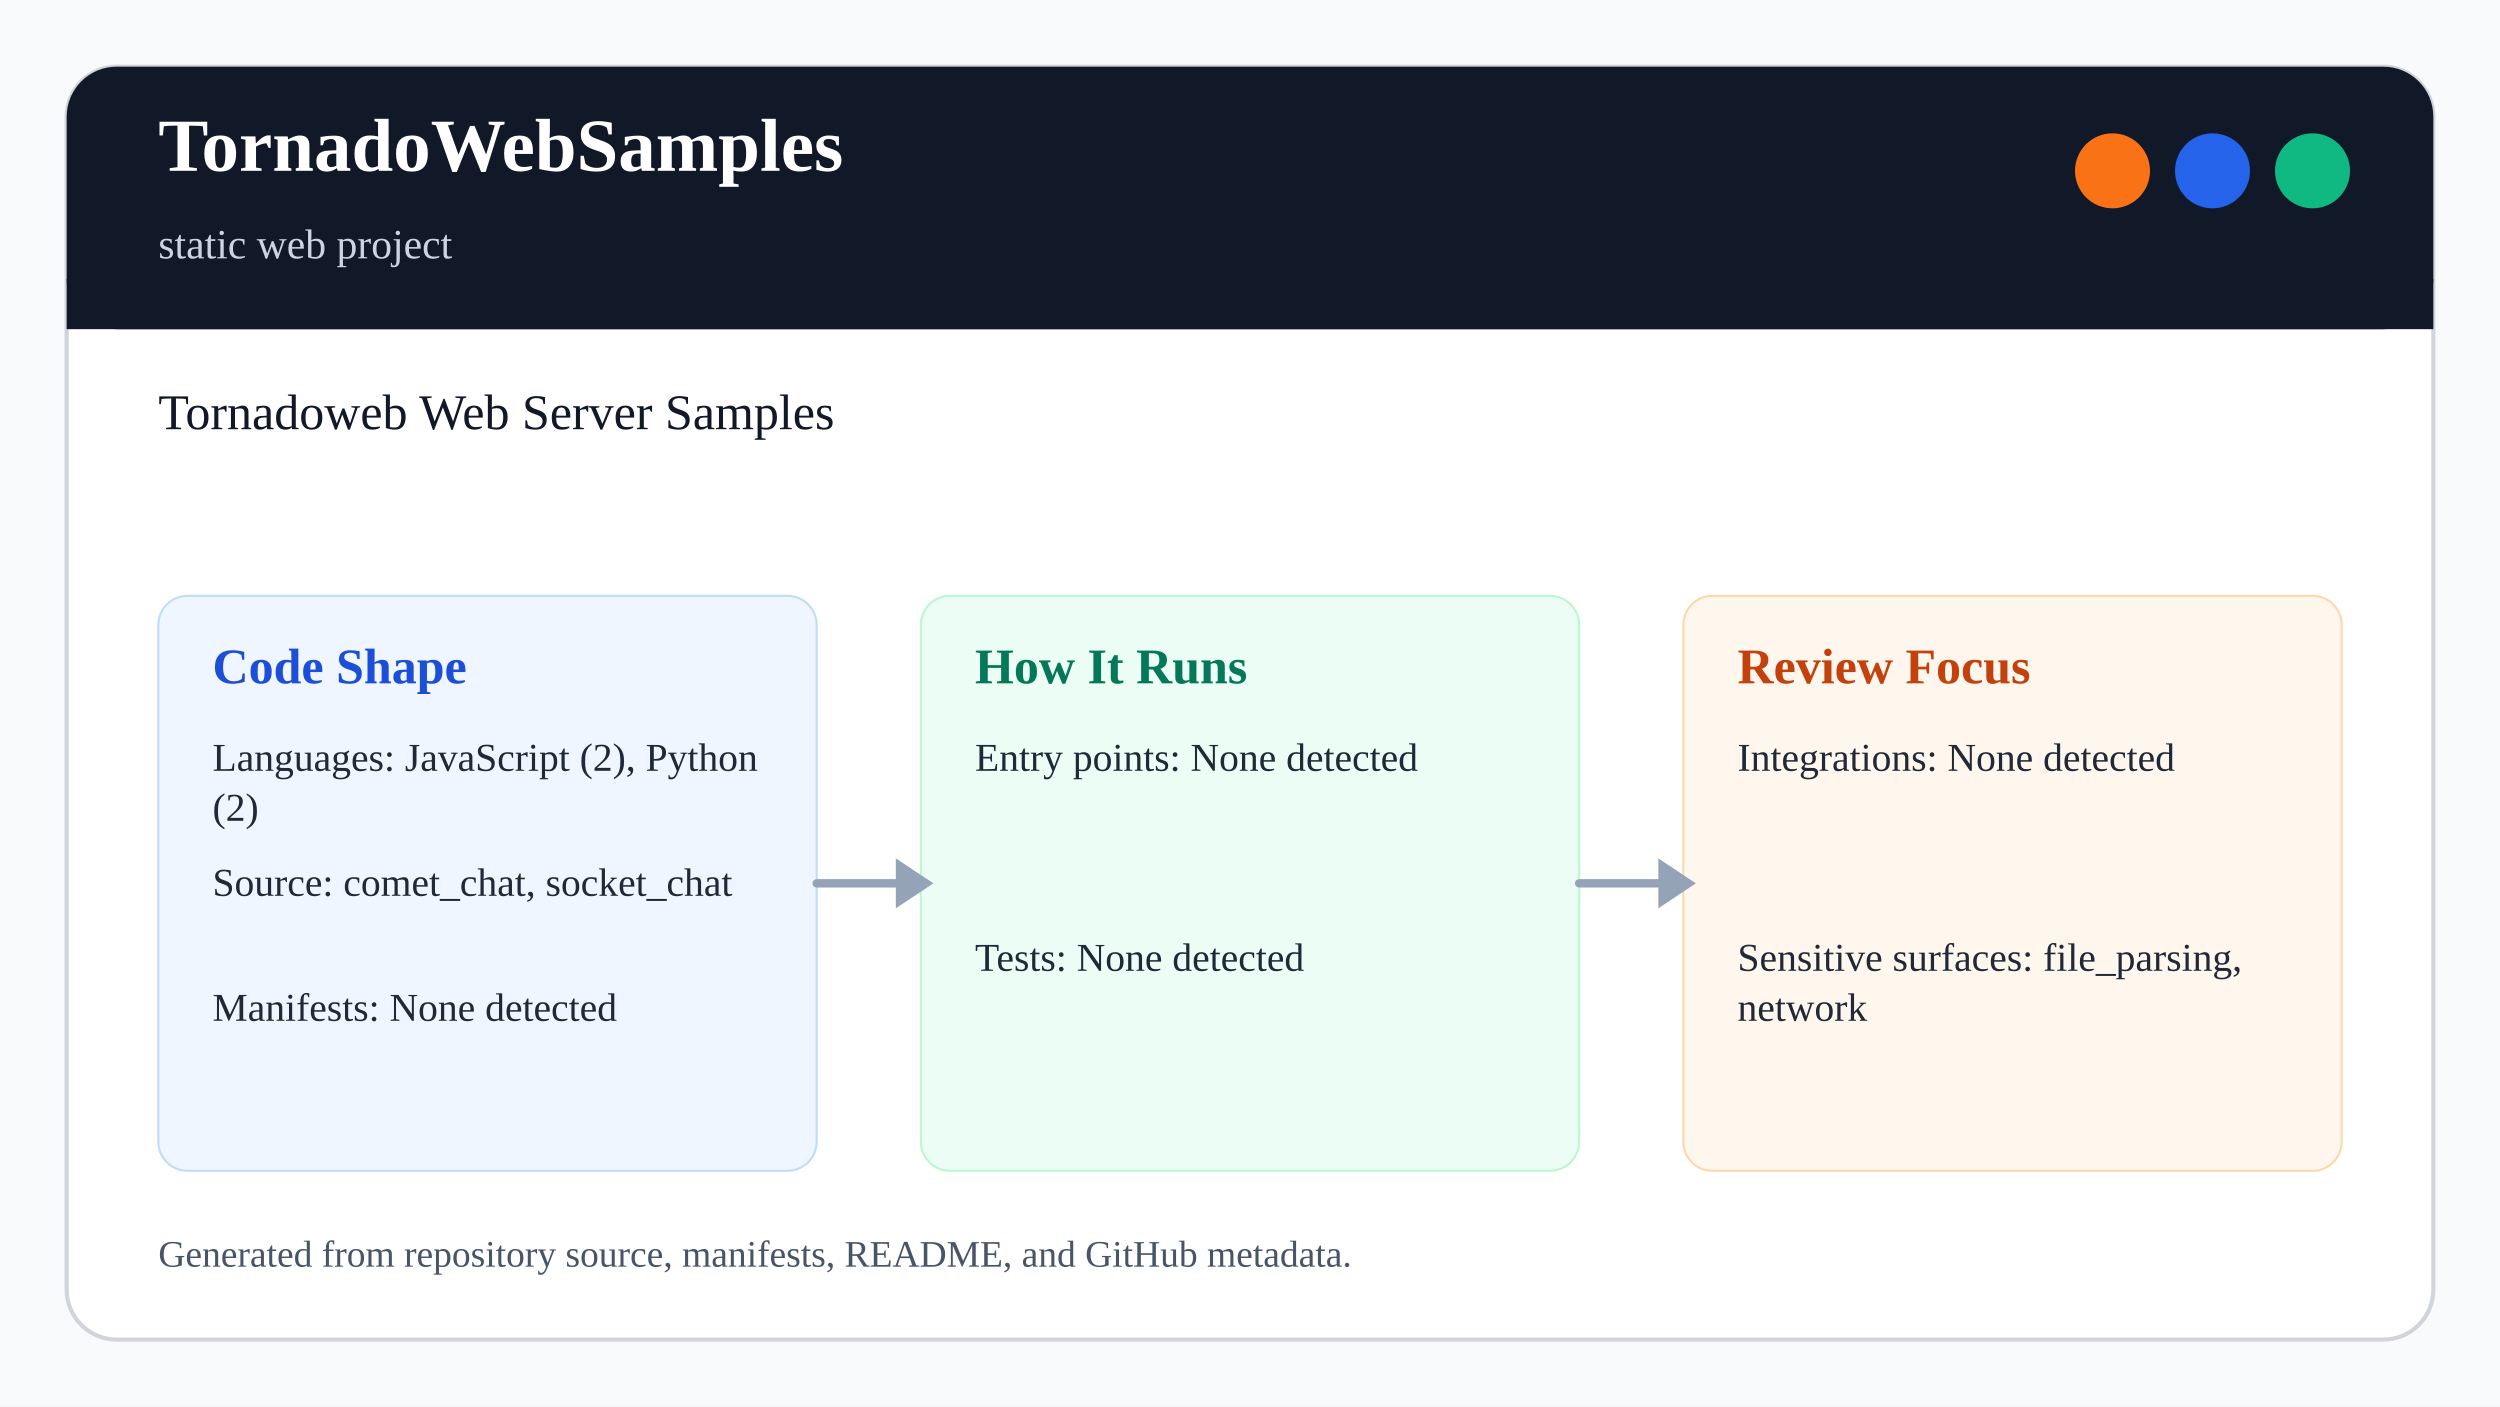
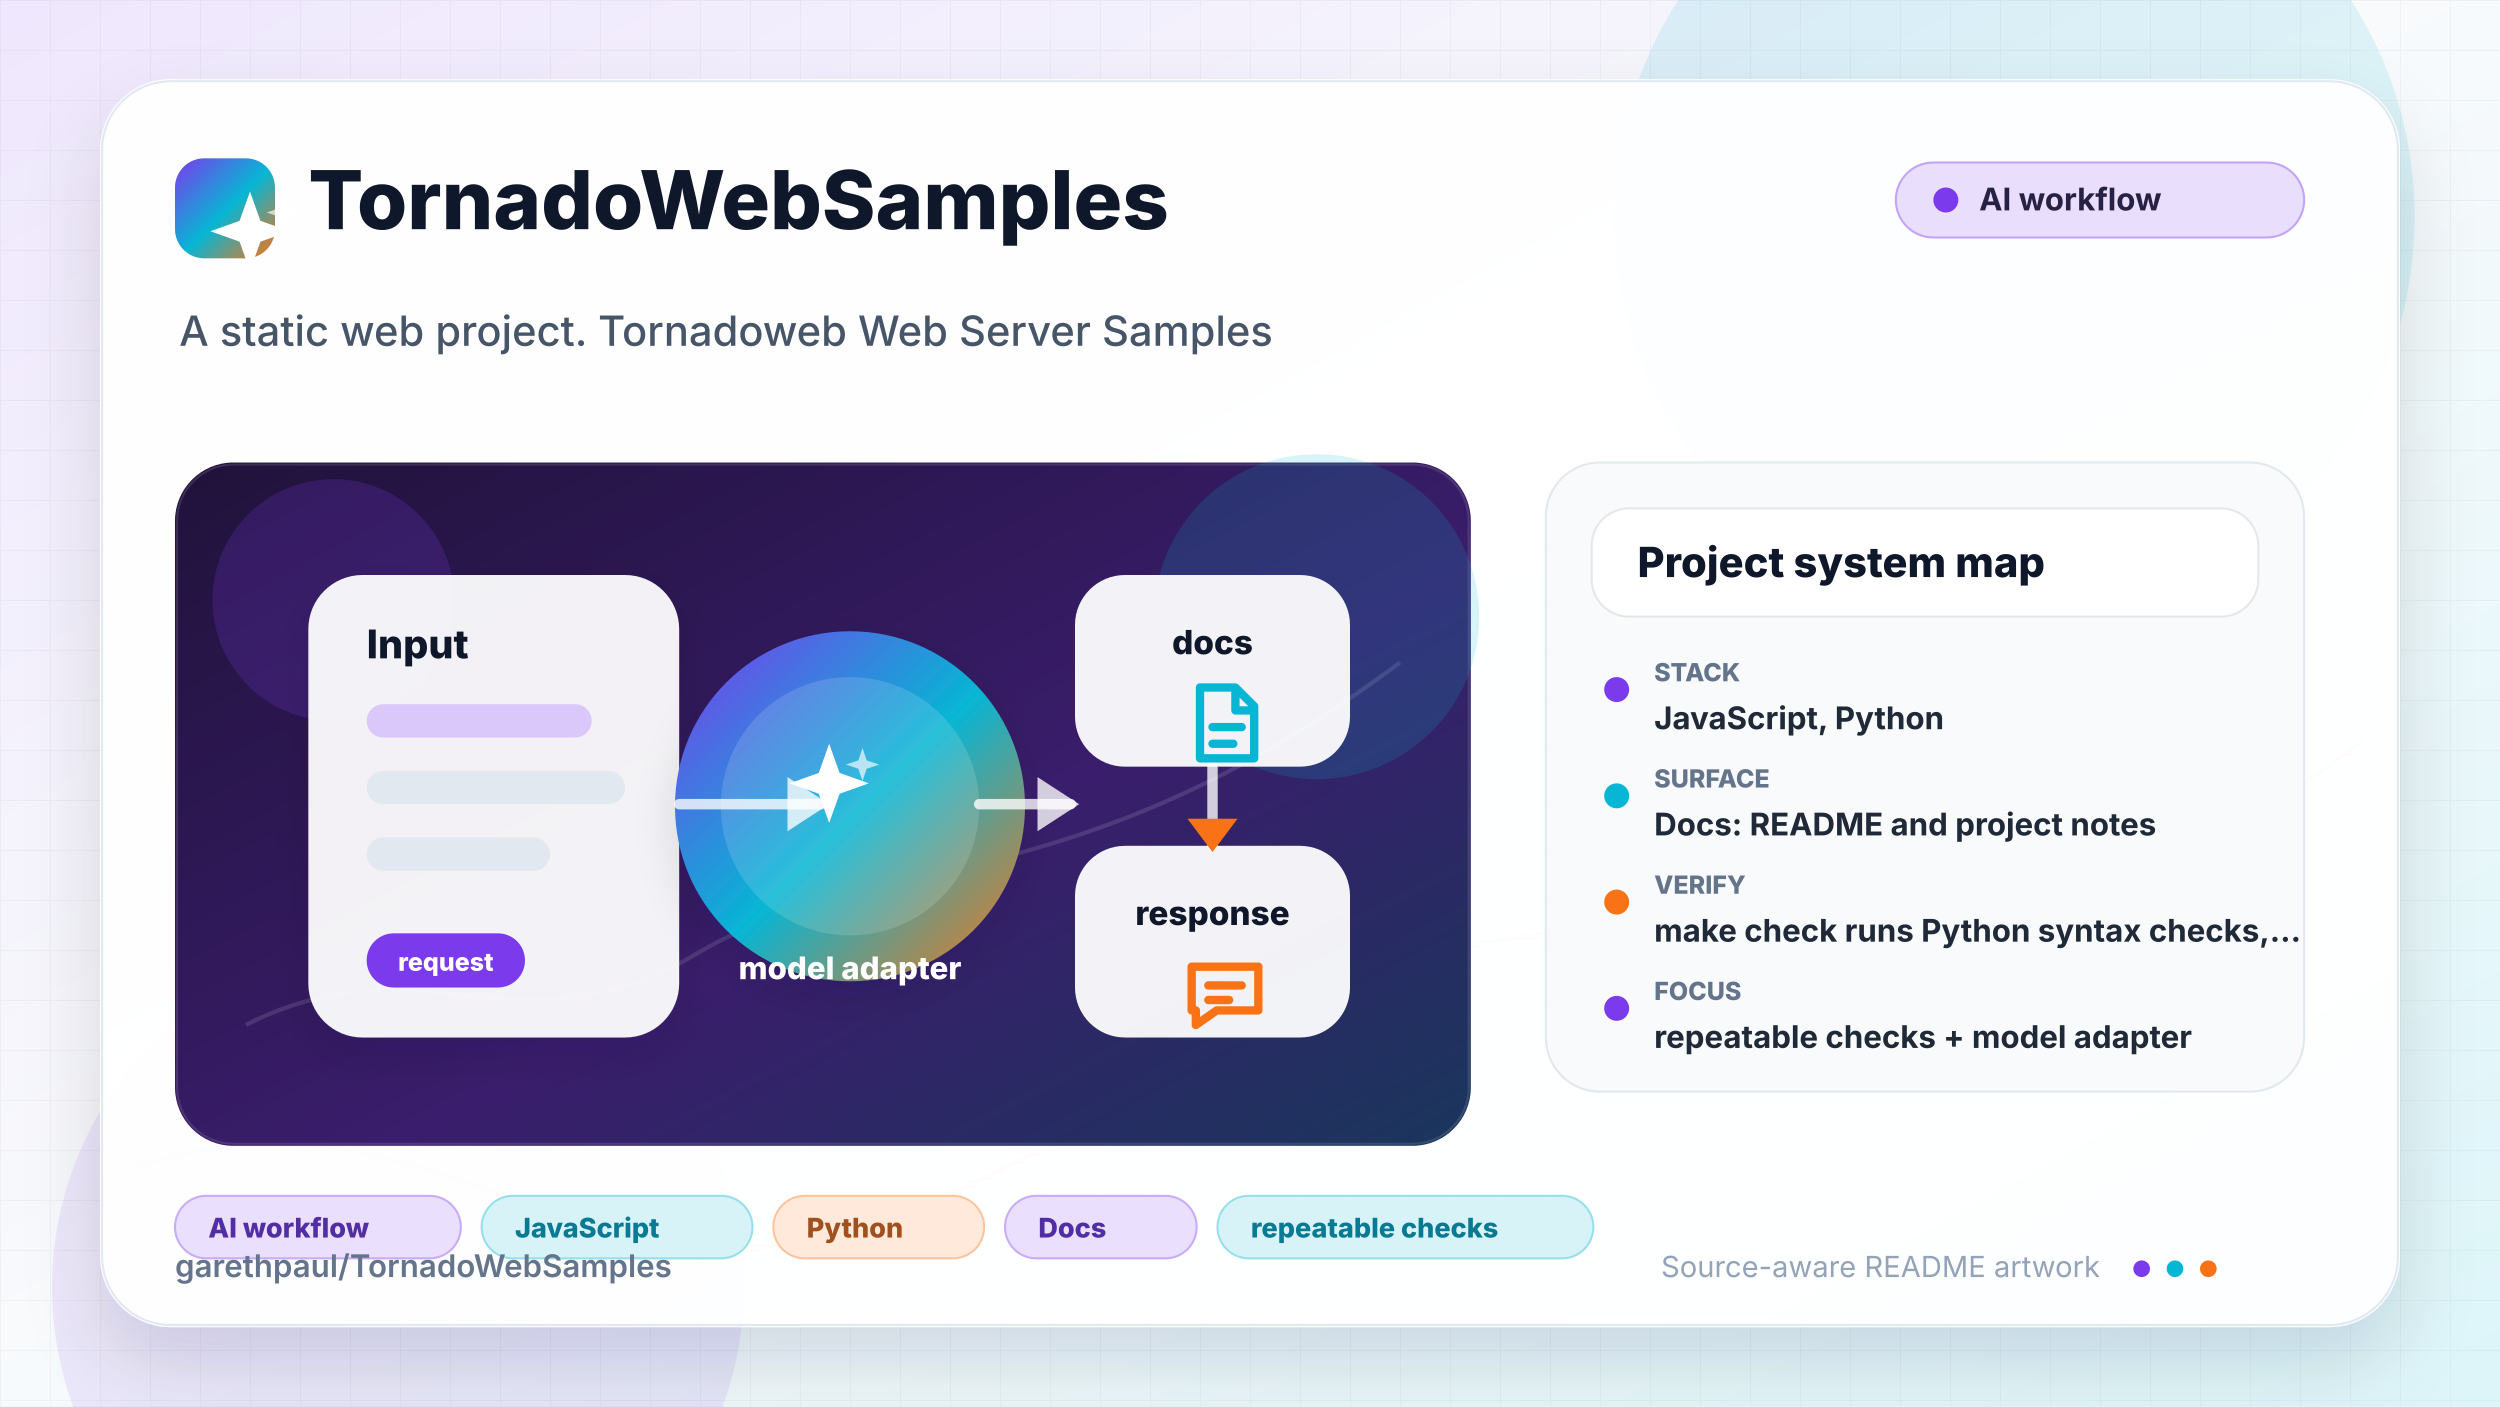
- <svg xmlns="http://www.w3.org/2000/svg" width="1200" height="675" viewBox="0 0 1200 675" role="img" aria-labelledby="title desc">
-   <rect width="1200" height="675" fill="#f8fafc" />
-   <rect x="32" y="32" width="1136" height="611" rx="24" fill="#ffffff" stroke="#d1d5db" stroke-width="2" />
-   <rect x="32" y="32" width="1136" height="126" rx="24" fill="#111827" />
-   <path d="M32 134h1136v24H32z" fill="#111827" />
-   <circle cx="1062" cy="82" r="18" fill="#2563eb" />
-   <circle cx="1110" cy="82" r="18" fill="#10b981" />
-   <circle cx="1014" cy="82" r="18" fill="#f97316" />
-   <text x="76" y="82" font-size="36" fill="#ffffff" font-weight="700">TornadoWebSamples</text>
-   <text x="76" y="124" font-size="20" fill="#cbd5e1">static web project</text>
-   <text x="76" y="206" font-size="24" fill="#111827">Tornadoweb Web Server Samples</text>
-   <rect x="76" y="286" width="316" height="276" rx="14" fill="#eff6ff" stroke="#bfdbfe" />
-   <text x="102" y="328" font-size="24" font-weight="700" fill="#1d4ed8">Code Shape</text>
-   <text x="102" y="370" font-size="19" fill="#1f2937">Languages: JavaScript (2), Python</text>
-   <text x="102" y="394" font-size="19" fill="#1f2937">(2)</text>
-   <text x="102" y="430" font-size="19" fill="#1f2937">Source: comet_chat, socket_chat</text>
-   <text x="102" y="490" font-size="19" fill="#1f2937">Manifests: None detected</text>
-   <rect x="442" y="286" width="316" height="276" rx="14" fill="#ecfdf5" stroke="#bbf7d0" />
-   <text x="468" y="328" font-size="24" font-weight="700" fill="#047857">How It Runs</text>
-   <text x="468" y="370" font-size="19" fill="#1f2937">Entry points: None detected</text>
-   <text x="468" y="466" font-size="19" fill="#1f2937">Tests: None detected</text>
-   <rect x="808" y="286" width="316" height="276" rx="14" fill="#fff7ed" stroke="#fed7aa" />
-   <text x="834" y="328" font-size="24" font-weight="700" fill="#c2410c">Review Focus</text>
-   <text x="834" y="370" font-size="19" fill="#1f2937">Integrations: None detected</text>
-   <text x="834" y="466" font-size="19" fill="#1f2937">Sensitive surfaces: file_parsing,</text>
-   <text x="834" y="490" font-size="19" fill="#1f2937">network</text>
-   <path d="M392 424h50" stroke="#94a3b8" stroke-width="4" stroke-linecap="round" />
-   <path d="M430 412l18 12-18 12z" fill="#94a3b8" />
-   <path d="M758 424h50" stroke="#94a3b8" stroke-width="4" stroke-linecap="round" />
-   <path d="M796 412l18 12-18 12z" fill="#94a3b8" />
-   <text x="76" y="608" font-size="18" fill="#475569">Generated from repository source, manifests, README, and GitHub metadata.</text>
+ <svg xmlns="http://www.w3.org/2000/svg" width="1200" height="675" viewBox="0 0 1200 675" role="img" aria-labelledby="pmtxzep-title pmtxzep-desc">
+   <defs>
+     <linearGradient id="pmtxzep-bg" x1="0" y1="0" x2="1" y2="1">
+       <stop offset="0%" stop-color="#efe7fd" />
+       <stop offset="48%" stop-color="#f8fafc" />
+       <stop offset="100%" stop-color="#dcf5f9" />
+     </linearGradient>
+     <linearGradient id="pmtxzep-stage" x1="0" y1="0" x2="1" y2="1">
+       <stop offset="0%" stop-color="#20123a" />
+       <stop offset="58%" stop-color="#3a1d6c" />
+       <stop offset="100%" stop-color="#1a365c" />
+     </linearGradient>
+     <linearGradient id="pmtxzep-accent" x1="0" y1="0" x2="1" y2="1">
+       <stop offset="0%" stop-color="#7c3aed" />
+       <stop offset="52%" stop-color="#06b6d4" />
+       <stop offset="100%" stop-color="#f97316" />
+     </linearGradient>
+     <linearGradient id="pmtxzep-soft" x1="0" y1="0" x2="1" y2="1">
+       <stop offset="0%" stop-color="#e0d0fb" />
+       <stop offset="100%" stop-color="#fee0cc" />
+     </linearGradient>
+     <filter id="pmtxzep-shadow" x="-20%" y="-20%" width="140%" height="150%">
+       <feDropShadow dx="0" dy="18" stdDeviation="18" flood-color="#0f172a" flood-opacity="0.14" />
+     </filter>
+     <filter id="pmtxzep-miniShadow" x="-20%" y="-20%" width="140%" height="150%">
+       <feDropShadow dx="0" dy="8" stdDeviation="10" flood-color="#0f172a" flood-opacity="0.12" />
+     </filter>
+     <pattern id="pmtxzep-grid" width="24" height="24" patternUnits="userSpaceOnUse">
+       <path d="M24 0H0v24" fill="none" stroke="#94a3b8" stroke-opacity="0.16" stroke-width="1" />
+     </pattern>
+     <style>
+       .label { font: 700 13px ui-sans-serif, system-ui, -apple-system, BlinkMacSystemFont, "Segoe UI", sans-serif; letter-spacing: 0; text-transform: uppercase; }
+       .body { font-family: ui-sans-serif, system-ui, -apple-system, BlinkMacSystemFont, "Segoe UI", sans-serif; letter-spacing: 0; }
+     </style>
+   </defs>
+   <rect width="1200" height="675" fill="url(#pmtxzep-bg)" />
+   <rect width="1200" height="675" fill="url(#pmtxzep-grid)" opacity="0.65" />
+   <circle cx="191" cy="618" r="166" fill="#7c3aed" opacity="0.10" />
+   <circle cx="967" cy="104" r="192" fill="#06b6d4" opacity="0.12" />
+   <path d="M66 560 C214 512 278 642 430 584 C576 528 676 408 838 462 C966 504 1034 426 1134 356" fill="none" stroke="#f97316" stroke-width="2" stroke-opacity="0.18" />
+   <rect x="48" y="38" width="1104" height="599" rx="34" fill="#ffffff" opacity="0.94" filter="url(#pmtxzep-shadow)" />
+   <rect x="49" y="39" width="1102" height="597" rx="33" fill="none" stroke="#e2e8f0" stroke-width="1" />
+   <g class="body">
+     <rect x="84" y="76" width="48" height="48" rx="14" fill="url(#pmtxzep-accent)" />
+     <path d="M22 2l5 14 14 5-14 5-5 14-5-14-14-5 14-5z" transform="translate(98 90)" fill="#ffffff" />
+     <path d="M38 4l2 6 6 2-6 2-2 6-2-6-6-2 6-2z" transform="translate(98 90)" fill="#ffffff" opacity="0.65" />
+     <text x="148" y="110" fill="#0f172a" font-size="39" font-weight="800">TornadoWebSamples</text>
+     <rect x="910" y="78" width="196" height="36" rx="18" fill="#e9defc" stroke="#c3a4f7" />
+     <circle cx="934" cy="96" r="6" fill="#7c3aed" />
+     <text x="950" y="101" fill="#272243" font-size="15" font-weight="700">AI workflow</text>
+     <text x="86" y="166" fill="#475569" font-size="20" font-weight="500">A static web project. Tornadoweb Web Server Samples</text>
+   </g>
+   <g transform="translate(84 222)">
+     <rect x="0" y="0" width="622" height="328" rx="28" fill="url(#pmtxzep-stage)" />
+     <rect x="1" y="1" width="620" height="326" rx="27" fill="none" stroke="#ffffff" stroke-opacity="0.12" />
+     <path d="M34 270 C116 228 166 286 250 236 C338 184 430 214 588 96" fill="none" stroke="#ffffff" stroke-opacity="0.12" stroke-width="2" />
+     <circle cx="76" cy="66" r="58" fill="#7c3aed" opacity="0.20" />
+     <circle cx="548" cy="74" r="78" fill="#06b6d4" opacity="0.16" />
+     <g class="body">
+       <rect x="64" y="54" width="178" height="222" rx="26" fill="#ffffff" opacity="0.94" filter="url(#pmtxzep-miniShadow)" />
+       <text x="92" y="94" fill="#0f172a" font-size="19" font-weight="800">Input</text>
+       <rect x="92" y="116" width="108" height="16" rx="8" fill="#dac8fa" />
+       <rect x="92" y="148" width="124" height="16" rx="8" fill="#e2e8f0" />
+       <rect x="92" y="180" width="88" height="16" rx="8" fill="#e2e8f0" />
+       <rect x="92" y="226" width="76" height="26" rx="13" fill="#7c3aed" />
+       <text x="130" y="244" fill="#ffffff" font-size="12" font-weight="800" text-anchor="middle">request</text>
+       <circle cx="324" cy="165" r="84" fill="url(#pmtxzep-accent)" filter="url(#pmtxzep-miniShadow)" />
+       <circle cx="324" cy="165" r="62" fill="#ffffff" opacity="0.14" />
+       <path d="M22 2l5 14 14 5-14 5-5 14-5-14-14-5 14-5z" transform="translate(292 133)" fill="#ffffff" />
+       <path d="M38 4l2 6 6 2-6 2-2 6-2-6-6-2 6-2z" transform="translate(292 133)" fill="#ffffff" opacity="0.65" />
+       <text x="324" y="248" fill="#ffffff" font-size="15" font-weight="800" text-anchor="middle">model adapter</text>
+       <rect x="432" y="54" width="132" height="92" rx="24" fill="#ffffff" opacity="0.94" />
+       <rect x="432" y="184" width="132" height="92" rx="24" fill="#ffffff" opacity="0.94" />
+       <text x="498" y="92" fill="#0f172a" font-size="16" font-weight="800" text-anchor="middle">docs</text>
+       <text x="498" y="222" fill="#0f172a" font-size="16" font-weight="800" text-anchor="middle">response</text>
+       <path d="M242 164h68 M386 164h44 M498 146v38" stroke="#ffffff" stroke-width="5" stroke-linecap="round" opacity="0.78" />
+       <path d="M294 151l20 13-20 13 M414 151l20 13-20 13" fill="#ffffff" opacity="0.78" />
+       <path d="M486 171l12 16 12-16" fill="#f97316" />
+       <path d="M10 4h17l9 9v25H10z M27 4v11h9 M16 23h14 M16 31h10" transform="translate(482 104)" stroke="#06b6d4" stroke-width="4" stroke-linecap="round" stroke-linejoin="round" fill="none" />
+       <path d="M6 10h32v21H18L8 38v-7H6z" transform="translate(482 232)" stroke="#f97316" stroke-width="4" stroke-linecap="round" stroke-linejoin="round" fill="none" />
+       <path d="M14 19h16 M14 26h10" transform="translate(482 232)" stroke="#f97316" stroke-width="4" stroke-linecap="round" stroke-linejoin="round" fill="none" />
+     </g>
+   </g>
+   <g class="body" transform="translate(742 222)">
+     <rect x="0" y="0" width="364" height="302" rx="26" fill="#f8fafc" stroke="#e2e8f0" />
+     <rect x="22" y="22" width="320" height="52" rx="18" fill="#ffffff" stroke="#e5e7eb" />
+     <text x="44" y="55" fill="#0f172a" font-size="20" font-weight="800">Project system map</text>
+     <g transform="translate(24 94)">
+       <circle cx="10" cy="15" r="6" fill="#7c3aed" />
+       <text x="28" y="11" fill="#64748b" font-size="12" font-weight="800">STACK</text>
+       <text x="28" y="34" fill="#1f2937" font-size="15" font-weight="650">JavaScript, Python</text>
+     </g>
+     <g transform="translate(24 145)">
+       <circle cx="10" cy="15" r="6" fill="#06b6d4" />
+       <text x="28" y="11" fill="#64748b" font-size="12" font-weight="800">SURFACE</text>
+       <text x="28" y="34" fill="#1f2937" font-size="15" font-weight="650">Docs: README and project notes</text>
+     </g>
+     <g transform="translate(24 196)">
+       <circle cx="10" cy="15" r="6" fill="#f97316" />
+       <text x="28" y="11" fill="#64748b" font-size="12" font-weight="800">VERIFY</text>
+       <text x="28" y="34" fill="#1f2937" font-size="15" font-weight="650">make check runs Python syntax checks,...</text>
+     </g>
+     <g transform="translate(24 247)">
+       <circle cx="10" cy="15" r="6" fill="#7c3aed" />
+       <text x="28" y="11" fill="#64748b" font-size="12" font-weight="800">FOCUS</text>
+       <text x="28" y="34" fill="#1f2937" font-size="15" font-weight="650">repeatable checks + model adapter</text>
+     </g>
+   </g>
+   <g class="body">
+     <rect x="84" y="574" width="137.2" height="30" rx="15" fill="#eadffc" stroke="#c8acf7" />
+     <text x="100" y="594" fill="#532da3" font-size="13" font-weight="800">AI workflow</text>
+     <rect x="231.2" y="574" width="130" height="30" rx="15" fill="#d7f3f8" stroke="#96e0ed" />
+     <text x="247.2" y="594" fill="#097a93" font-size="13" font-weight="800">JavaScript</text>
+     <rect x="371.2" y="574" width="101.2" height="30" rx="15" fill="#fee9da" stroke="#fcc49d" />
+     <text x="387.2" y="594" fill="#a0501e" font-size="13" font-weight="800">Python</text>
+     <rect x="482.4" y="574" width="92" height="30" rx="15" fill="#eadffc" stroke="#c8acf7" />
+     <text x="498.4" y="594" fill="#532da3" font-size="13" font-weight="800">Docs</text>
+     <rect x="584.4" y="574" width="180.4" height="30" rx="15" fill="#d7f3f8" stroke="#96e0ed" />
+     <text x="600.4" y="594" fill="#097a93" font-size="13" font-weight="800">repeatable checks</text>
+   </g>
+   <g class="body">
+     <text x="84" y="613" fill="#64748b" font-size="15" font-weight="600">garethpaul/TornadoWebSamples</text>
+     <text x="1008" y="613" fill="#94a3b8" font-size="14" text-anchor="end">Source-aware README artwork</text>
+     <circle cx="1028" cy="609" r="4" fill="#7c3aed" />
+     <circle cx="1044" cy="609" r="4" fill="#06b6d4" />
+     <circle cx="1060" cy="609" r="4" fill="#f97316" />
+   </g>
</svg>
